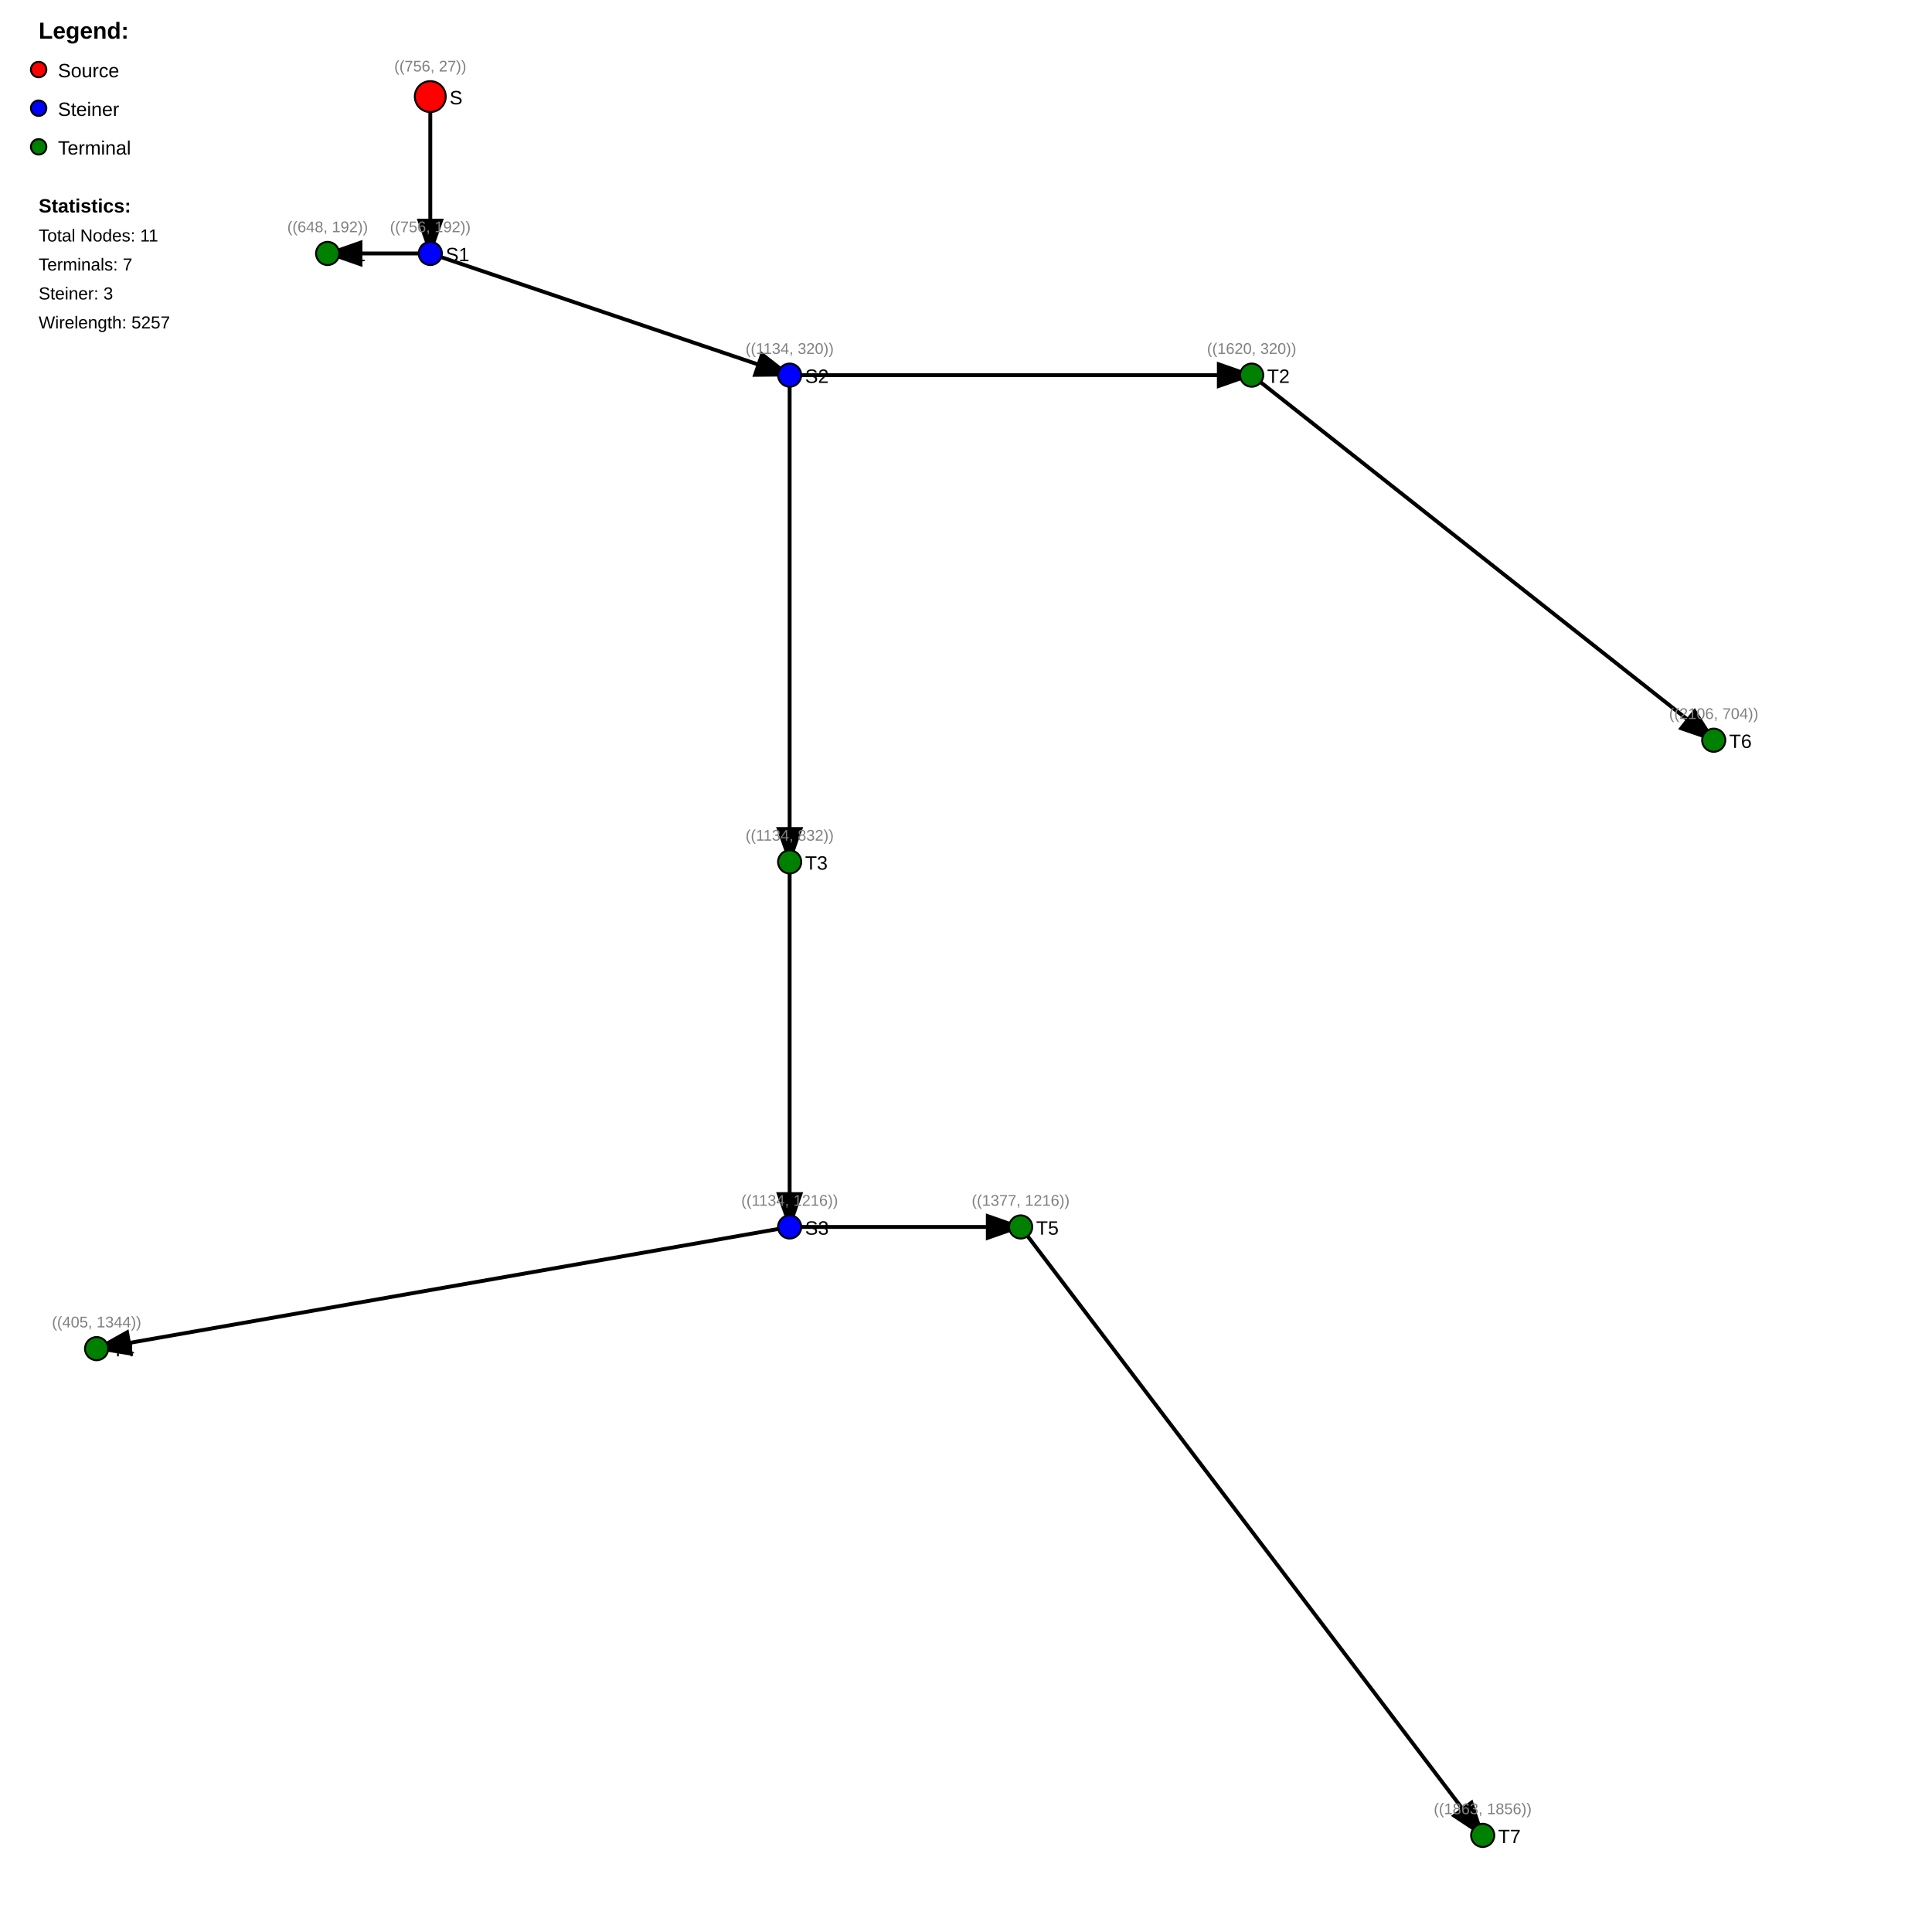
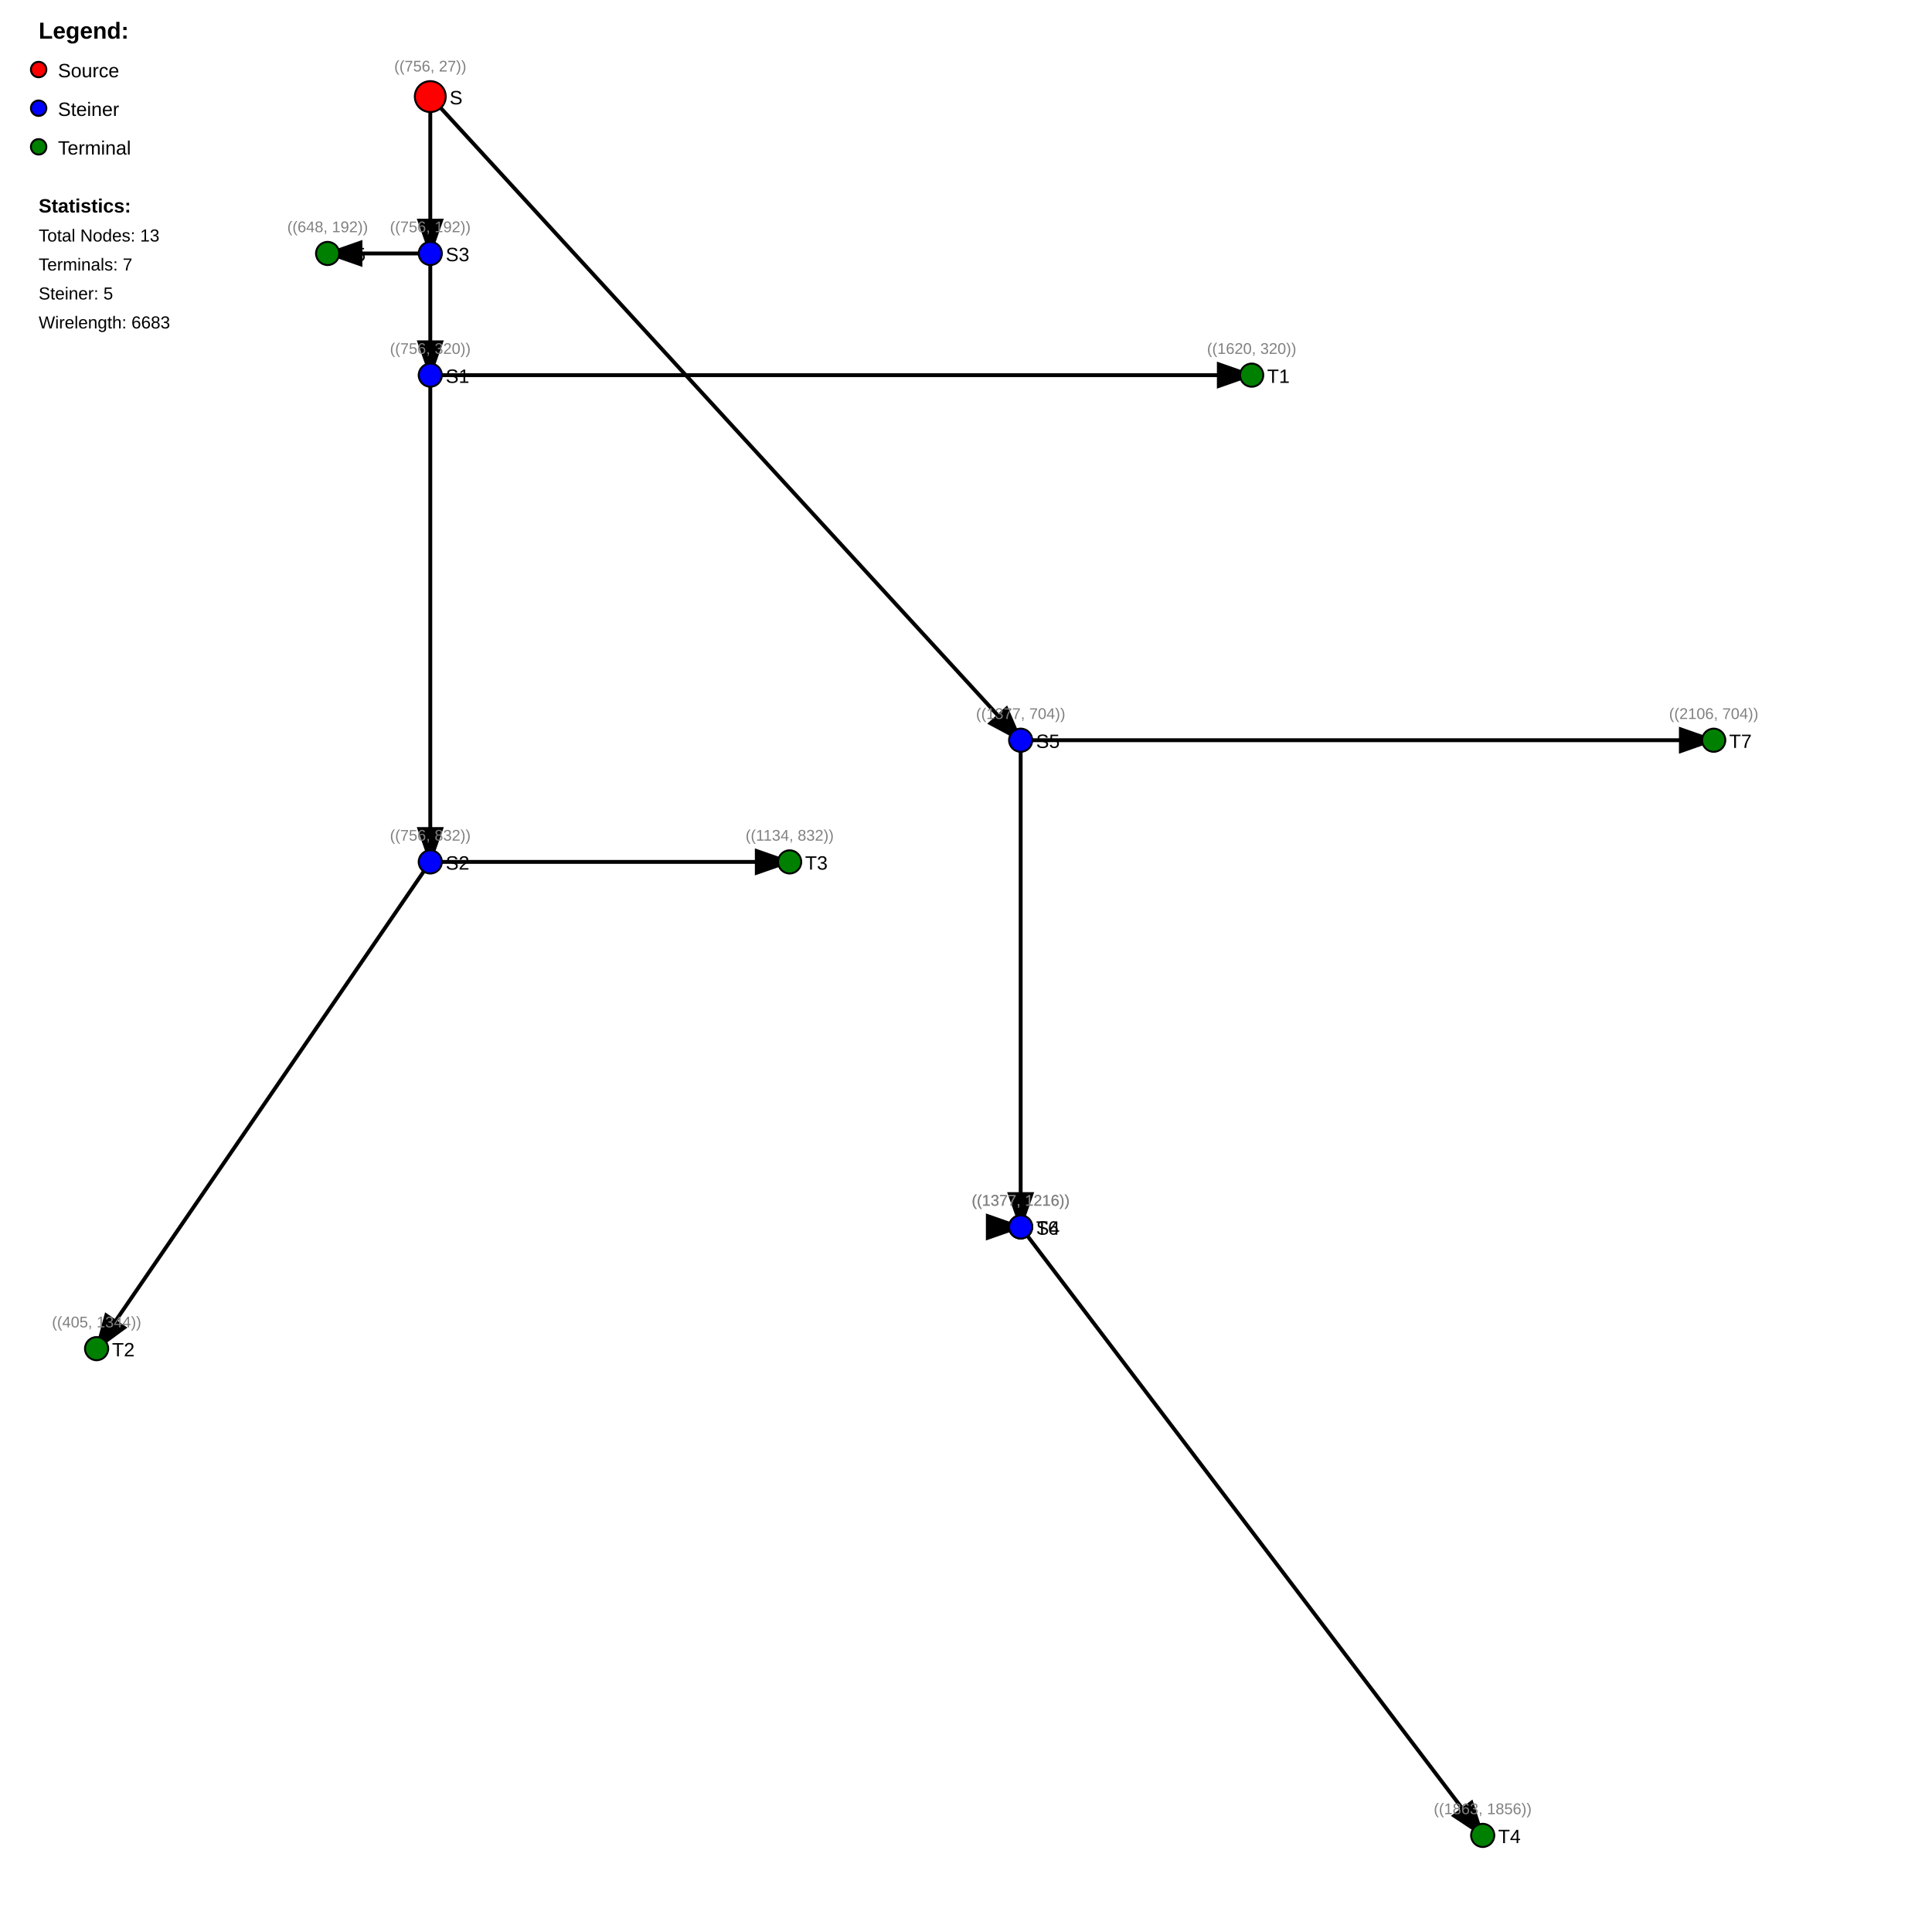
<svg xmlns="http://www.w3.org/2000/svg" width="1000" height="1000">
  <rect width="100%" height="100%" fill="white" />
  <defs>
    <marker id="arrowhead" markerWidth="10" markerHeight="7" refX="9" refY="3.5" orient="auto">
      <polygon points="0 0, 10 3.5, 0 7" fill="black" />
    </marker>
  </defs>
  <line x1="222.717" y1="50" x2="222.717" y2="131.192" stroke="black" stroke-width="2" marker-end="url(#arrowhead)" />
+   <line x1="222.717" y1="131.192" x2="222.717" y2="194.177" stroke="black" stroke-width="2" marker-end="url(#arrowhead)" />
+   <line x1="222.717" y1="194.177" x2="647.868" y2="194.177" stroke="black" stroke-width="2" marker-end="url(#arrowhead)" />
+   <line x1="222.717" y1="194.177" x2="222.717" y2="446.118" stroke="black" stroke-width="2" marker-end="url(#arrowhead)" />
+   <line x1="222.717" y1="446.118" x2="50" y2="698.059" stroke="black" stroke-width="2" marker-end="url(#arrowhead)" />
+   <line x1="222.717" y1="446.118" x2="408.721" y2="446.118" stroke="black" stroke-width="2" marker-end="url(#arrowhead)" />
  <line x1="222.717" y1="131.192" x2="169.574" y2="131.192" stroke="black" stroke-width="2" marker-end="url(#arrowhead)" />
-   <line x1="222.717" y1="131.192" x2="408.721" y2="194.177" stroke="black" stroke-width="2" marker-end="url(#arrowhead)" />
-   <line x1="408.721" y1="194.177" x2="647.868" y2="194.177" stroke="black" stroke-width="2" marker-end="url(#arrowhead)" />
-   <line x1="647.868" y1="194.177" x2="887.015" y2="383.133" stroke="black" stroke-width="2" marker-end="url(#arrowhead)" />
-   <line x1="408.721" y1="194.177" x2="408.721" y2="446.118" stroke="black" stroke-width="2" marker-end="url(#arrowhead)" />
-   <line x1="408.721" y1="446.118" x2="408.721" y2="635.074" stroke="black" stroke-width="2" marker-end="url(#arrowhead)" />
-   <line x1="408.721" y1="635.074" x2="50" y2="698.059" stroke="black" stroke-width="2" marker-end="url(#arrowhead)" />
-   <line x1="408.721" y1="635.074" x2="528.294" y2="635.074" stroke="black" stroke-width="2" marker-end="url(#arrowhead)" />
+   <line x1="222.717" y1="50" x2="528.294" y2="383.133" stroke="black" stroke-width="2" marker-end="url(#arrowhead)" />
+   <line x1="528.294" y1="383.133" x2="528.294" y2="635.074" stroke="black" stroke-width="2" marker-end="url(#arrowhead)" />
  <line x1="528.294" y1="635.074" x2="767.441" y2="950" stroke="black" stroke-width="2" marker-end="url(#arrowhead)" />
-   <circle cx="408.721" cy="194.177" r="6" fill="blue" stroke="black" stroke-width="1" />
-   <text x="416.721" y="198.177" font-family="Arial" font-size="10" fill="black">S2</text>
-   <text x="408.721" y="183.177" font-family="Arial" font-size="8" fill="gray" text-anchor="middle">((1134, 320))</text>
-   <circle cx="647.868" cy="194.177" r="6" fill="green" stroke="black" stroke-width="1" />
-   <text x="655.868" y="198.177" font-family="Arial" font-size="10" fill="black">T2</text>
-   <text x="647.868" y="183.177" font-family="Arial" font-size="8" fill="gray" text-anchor="middle">((1620, 320))</text>
+   <line x1="528.294" y1="635.074" x2="528.294" y2="635.074" stroke="black" stroke-width="2" marker-end="url(#arrowhead)" />
+   <line x1="528.294" y1="383.133" x2="887.015" y2="383.133" stroke="black" stroke-width="2" marker-end="url(#arrowhead)" />
+   <circle cx="222.717" cy="446.118" r="6" fill="blue" stroke="black" stroke-width="1" />
+   <text x="230.717" y="450.118" font-family="Arial" font-size="10" fill="black">S2</text>
+   <text x="222.717" y="435.118" font-family="Arial" font-size="8" fill="gray" text-anchor="middle">((756, 832))</text>
+   <circle cx="50" cy="698.059" r="6" fill="green" stroke="black" stroke-width="1" />
+   <text x="58" y="702.059" font-family="Arial" font-size="10" fill="black">T2</text>
+   <text x="50" y="687.059" font-family="Arial" font-size="8" fill="gray" text-anchor="middle">((405, 1344))</text>
  <circle cx="222.717" cy="50" r="8" fill="red" stroke="black" stroke-width="1" />
  <text x="232.717" y="54" font-family="Arial" font-size="10" fill="black">S</text>
  <text x="222.717" y="37" font-family="Arial" font-size="8" fill="gray" text-anchor="middle">((756, 27))</text>
-   <circle cx="222.717" cy="131.192" r="6" fill="blue" stroke="black" stroke-width="1" />
-   <text x="230.717" y="135.192" font-family="Arial" font-size="10" fill="black">S1</text>
-   <text x="222.717" y="120.192" font-family="Arial" font-size="8" fill="gray" text-anchor="middle">((756, 192))</text>
-   <circle cx="169.574" cy="131.192" r="6" fill="green" stroke="black" stroke-width="1" />
-   <text x="177.574" y="135.192" font-family="Arial" font-size="10" fill="black">T1</text>
-   <text x="169.574" y="120.192" font-family="Arial" font-size="8" fill="gray" text-anchor="middle">((648, 192))</text>
+   <circle cx="222.717" cy="194.177" r="6" fill="blue" stroke="black" stroke-width="1" />
+   <text x="230.717" y="198.177" font-family="Arial" font-size="10" fill="black">S1</text>
+   <text x="222.717" y="183.177" font-family="Arial" font-size="8" fill="gray" text-anchor="middle">((756, 320))</text>
+   <circle cx="647.868" cy="194.177" r="6" fill="green" stroke="black" stroke-width="1" />
+   <text x="655.868" y="198.177" font-family="Arial" font-size="10" fill="black">T1</text>
+   <text x="647.868" y="183.177" font-family="Arial" font-size="8" fill="gray" text-anchor="middle">((1620, 320))</text>
  <circle cx="408.721" cy="446.118" r="6" fill="green" stroke="black" stroke-width="1" />
  <text x="416.721" y="450.118" font-family="Arial" font-size="10" fill="black">T3</text>
  <text x="408.721" y="435.118" font-family="Arial" font-size="8" fill="gray" text-anchor="middle">((1134, 832))</text>
-   <circle cx="50" cy="698.059" r="6" fill="green" stroke="black" stroke-width="1" />
-   <text x="58" y="702.059" font-family="Arial" font-size="10" fill="black">T4</text>
-   <text x="50" y="687.059" font-family="Arial" font-size="8" fill="gray" text-anchor="middle">((405, 1344))</text>
+   <circle cx="767.441" cy="950" r="6" fill="green" stroke="black" stroke-width="1" />
+   <text x="775.441" y="954" font-family="Arial" font-size="10" fill="black">T4</text>
+   <text x="767.441" y="939" font-family="Arial" font-size="8" fill="gray" text-anchor="middle">((1863, 1856))</text>
+   <circle cx="169.574" cy="131.192" r="6" fill="green" stroke="black" stroke-width="1" />
+   <text x="177.574" y="135.192" font-family="Arial" font-size="10" fill="black">T5</text>
+   <text x="169.574" y="120.192" font-family="Arial" font-size="8" fill="gray" text-anchor="middle">((648, 192))</text>
+   <circle cx="222.717" cy="131.192" r="6" fill="blue" stroke="black" stroke-width="1" />
+   <text x="230.717" y="135.192" font-family="Arial" font-size="10" fill="black">S3</text>
+   <text x="222.717" y="120.192" font-family="Arial" font-size="8" fill="gray" text-anchor="middle">((756, 192))</text>
  <circle cx="528.294" cy="635.074" r="6" fill="green" stroke="black" stroke-width="1" />
-   <text x="536.294" y="639.074" font-family="Arial" font-size="10" fill="black">T5</text>
+   <text x="536.294" y="639.074" font-family="Arial" font-size="10" fill="black">T6</text>
  <text x="528.294" y="624.074" font-family="Arial" font-size="8" fill="gray" text-anchor="middle">((1377, 1216))</text>
-   <circle cx="408.721" cy="635.074" r="6" fill="blue" stroke="black" stroke-width="1" />
-   <text x="416.721" y="639.074" font-family="Arial" font-size="10" fill="black">S3</text>
-   <text x="408.721" y="624.074" font-family="Arial" font-size="8" fill="gray" text-anchor="middle">((1134, 1216))</text>
+   <circle cx="528.294" cy="635.074" r="6" fill="blue" stroke="black" stroke-width="1" />
+   <text x="536.294" y="639.074" font-family="Arial" font-size="10" fill="black">S4</text>
+   <text x="528.294" y="624.074" font-family="Arial" font-size="8" fill="gray" text-anchor="middle">((1377, 1216))</text>
  <circle cx="887.015" cy="383.133" r="6" fill="green" stroke="black" stroke-width="1" />
-   <text x="895.015" y="387.133" font-family="Arial" font-size="10" fill="black">T6</text>
+   <text x="895.015" y="387.133" font-family="Arial" font-size="10" fill="black">T7</text>
  <text x="887.015" y="372.133" font-family="Arial" font-size="8" fill="gray" text-anchor="middle">((2106, 704))</text>
-   <circle cx="767.441" cy="950" r="6" fill="green" stroke="black" stroke-width="1" />
-   <text x="775.441" y="954" font-family="Arial" font-size="10" fill="black">T7</text>
-   <text x="767.441" y="939" font-family="Arial" font-size="8" fill="gray" text-anchor="middle">((1863, 1856))</text>
+   <circle cx="528.294" cy="383.133" r="6" fill="blue" stroke="black" stroke-width="1" />
+   <text x="536.294" y="387.133" font-family="Arial" font-size="10" fill="black">S5</text>
+   <text x="528.294" y="372.133" font-family="Arial" font-size="8" fill="gray" text-anchor="middle">((1377, 704))</text>
  <text x="20" y="20" font-family="Arial" font-size="12" font-weight="bold">Legend:</text>
  <circle cx="20" cy="36" r="4" fill="red" stroke="black" />
  <text x="30" y="40" font-family="Arial" font-size="10">Source</text>
  <circle cx="20" cy="56" r="4" fill="blue" stroke="black" />
  <text x="30" y="60" font-family="Arial" font-size="10">Steiner</text>
  <circle cx="20" cy="76" r="4" fill="green" stroke="black" />
  <text x="30" y="80" font-family="Arial" font-size="10">Terminal</text>
  <text x="20" y="110" font-family="Arial" font-size="10" font-weight="bold">Statistics:</text>
-   <text x="20" y="125" font-family="Arial" font-size="9">Total Nodes: 11</text>
+   <text x="20" y="125" font-family="Arial" font-size="9">Total Nodes: 13</text>
  <text x="20" y="140" font-family="Arial" font-size="9">Terminals: 7</text>
-   <text x="20" y="155" font-family="Arial" font-size="9">Steiner: 3</text>
-   <text x="20" y="170" font-family="Arial" font-size="9">Wirelength: 5257</text>
+   <text x="20" y="155" font-family="Arial" font-size="9">Steiner: 5</text>
+   <text x="20" y="170" font-family="Arial" font-size="9">Wirelength: 6683</text>
</svg>
